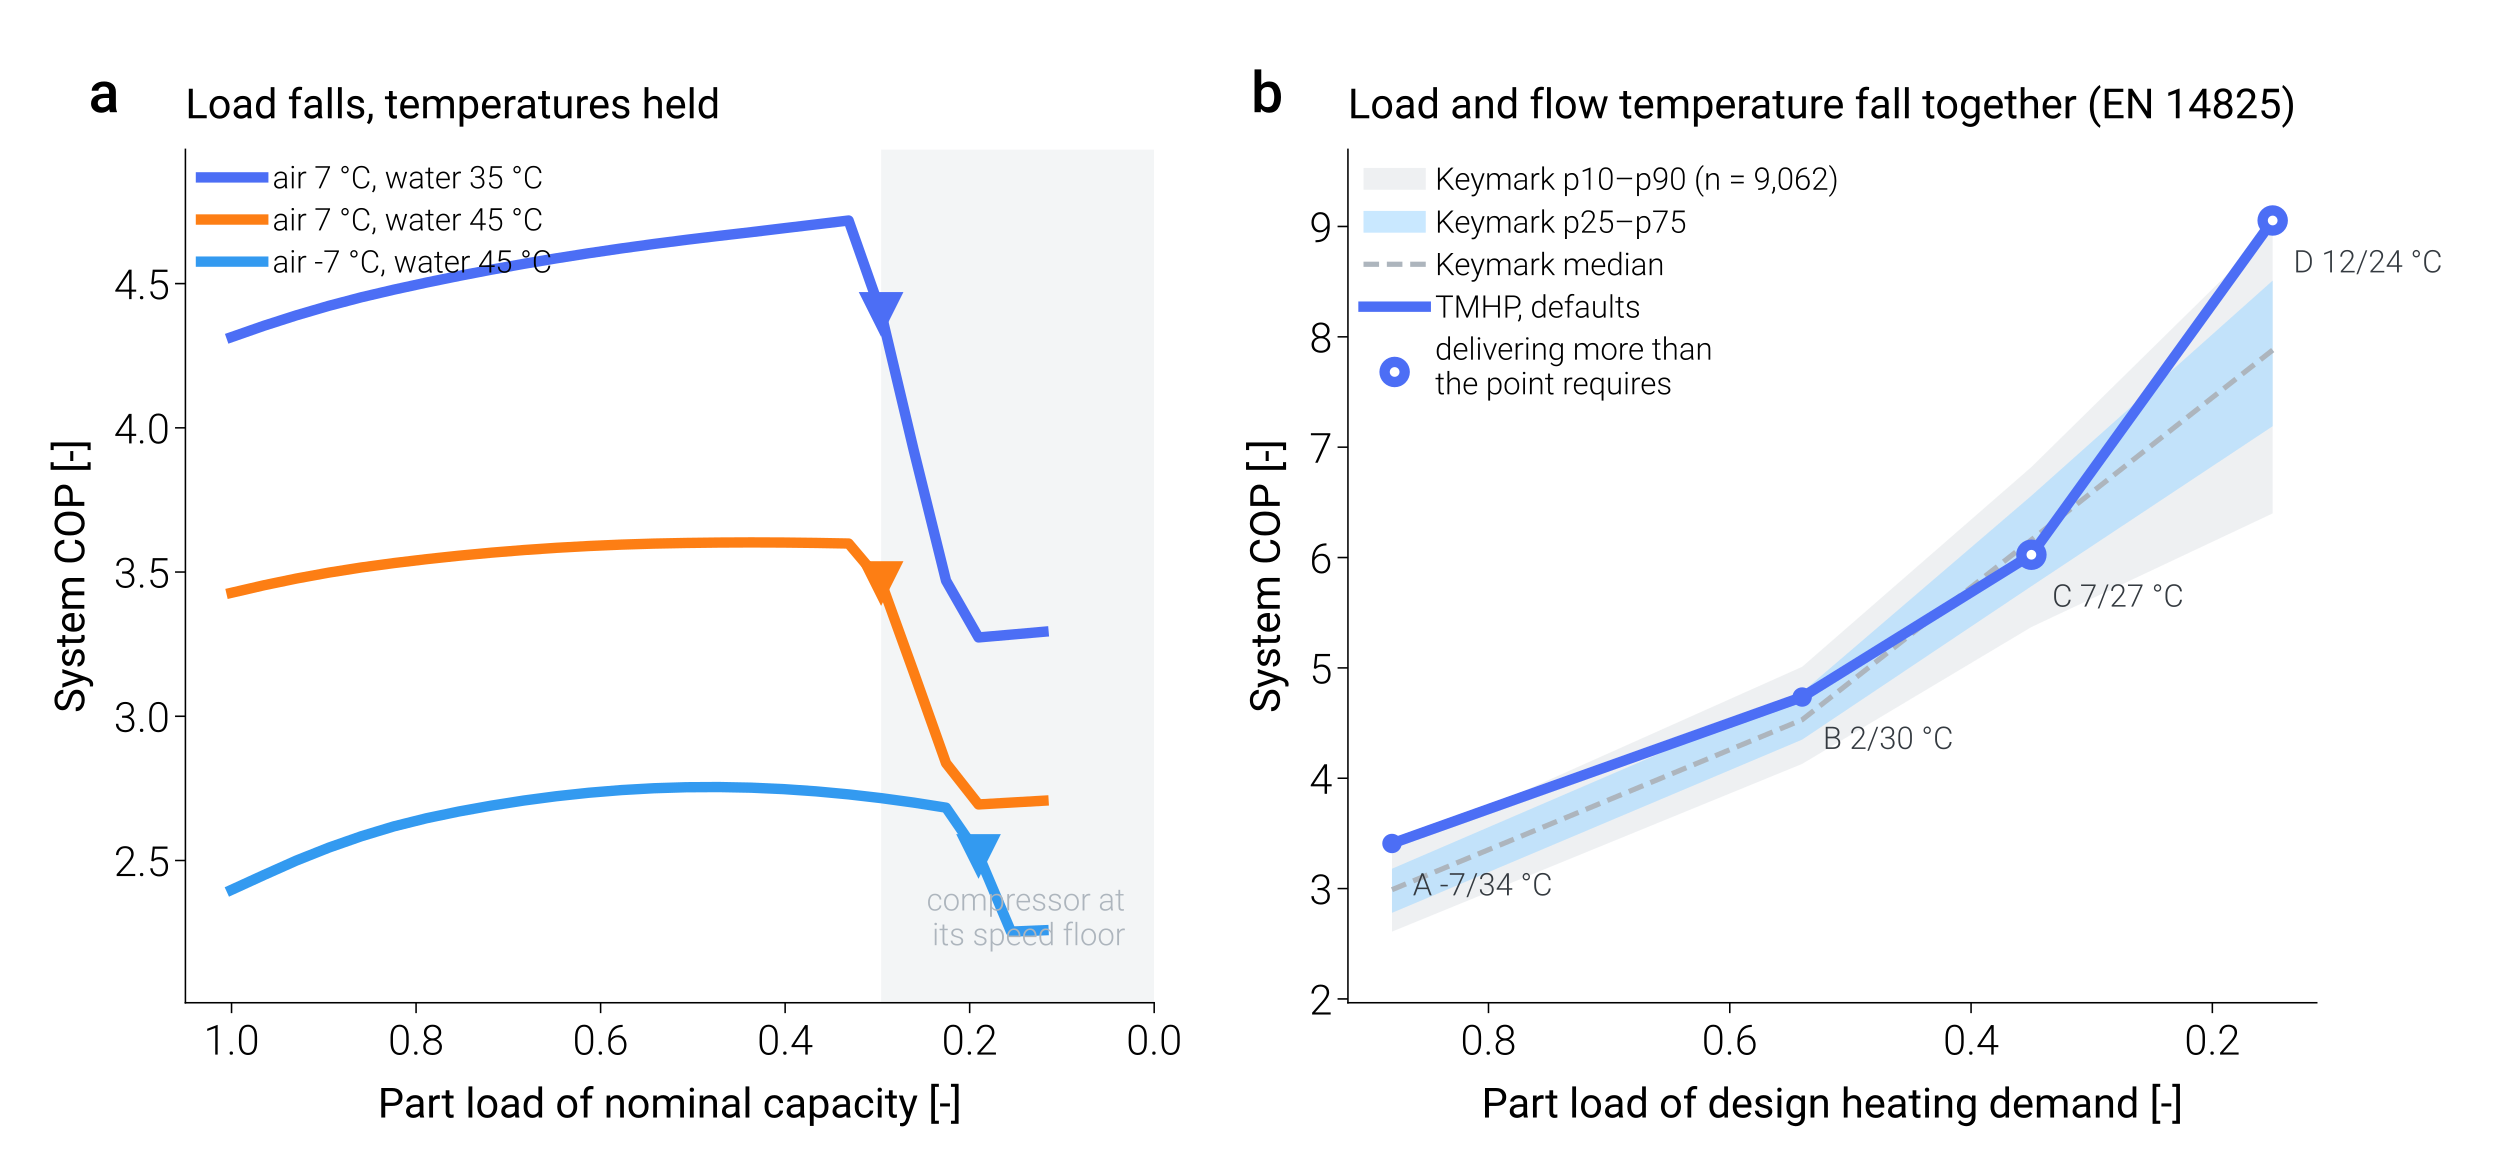
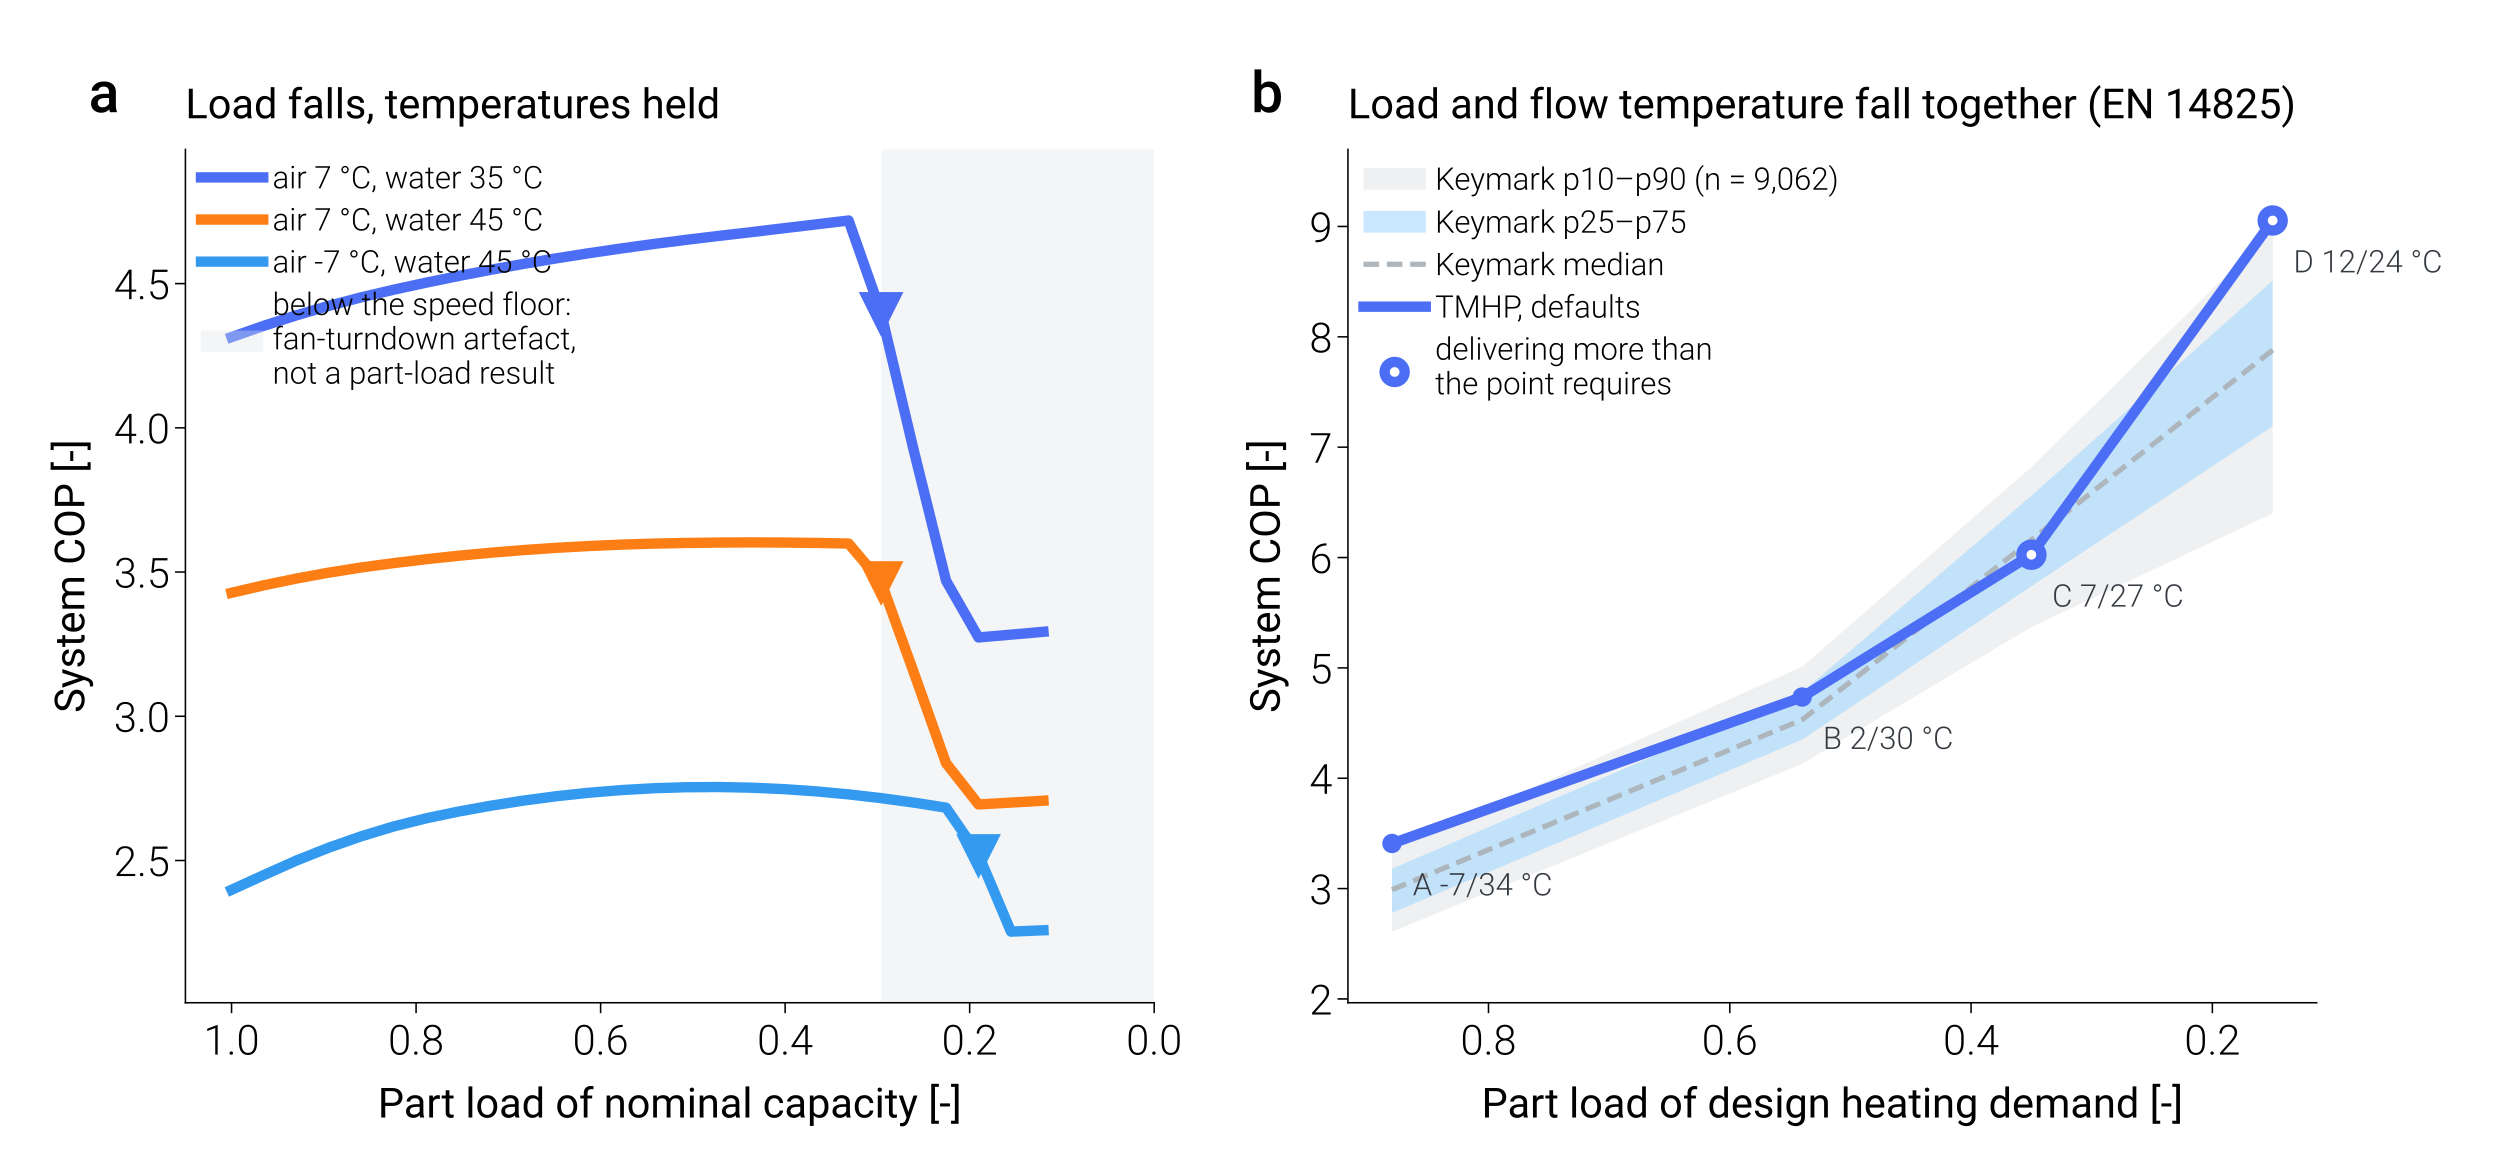
<svg xmlns="http://www.w3.org/2000/svg" xmlns:xlink="http://www.w3.org/1999/xlink" width="481.89pt" height="221.669pt" viewBox="0 0 481.89 221.669" version="1.1">
  <defs>
    <style type="text/css">*{stroke-linejoin: round; stroke-linecap: butt}</style>
  </defs>
  <g id="figure_1">
    <g id="patch_1">
      <path d="M 0 221.669  L 481.89 221.669  L 481.89 0  L 0 0  z " style="fill: #ffffff" />
    </g>
    <g id="axes_1">
      <g id="patch_2">
        <path d="M 35.74 193.283  L 222.476 193.283  L 222.476 28.795  L 35.74 28.795  z " style="fill: #ffffff" />
      </g>
      <g id="matplotlib.axis_1">
        <g id="xtick_1">
          <g id="line2d_1">
            <path d="M 222.476 193.283  L 222.476 28.795  " clip-path="url(#p43733a145d)" style="fill: none; stroke: #dee2e6; stroke-opacity: 0.25; stroke-width: -1; stroke-linecap: square" />
          </g>
          <g id="line2d_2">
            <defs>
              <path id="m4b486a58f8" d="M 0 0  L 0 2  " style="stroke: #000000; stroke-width: 0.3" />
            </defs>
            <g>
              <use xlink:href="#m4b486a58f8" x="222.476" y="193.283" style="stroke: #000000; stroke-width: 0.3" />
            </g>
          </g>
          <g id="text_1">
            <text style="font-weight: 300; font-size: 8px; font-family: 'Roboto', 'Lato', 'Inter', 'Open Sans', 'Arial', 'Helvetica', 'Paperlogy', 'Noto Sans CJK KR', 'Pretendard', 'Gothic A1', 'Freesentation', 'AppleGothic', 'Malgun Gothic', sans-serif; text-anchor: middle" x="222.476" y="203.283" transform="rotate(-0 222.4764 203.2834)">0.0</text>
          </g>
        </g>
        <g id="xtick_2">
          <g id="line2d_3">
            <path d="M 186.908 193.283  L 186.908 28.795  " clip-path="url(#p43733a145d)" style="fill: none; stroke: #dee2e6; stroke-opacity: 0.25; stroke-width: -1; stroke-linecap: square" />
          </g>
          <g id="line2d_4">
            <g>
              <use xlink:href="#m4b486a58f8" x="186.908" y="193.283" style="stroke: #000000; stroke-width: 0.3" />
            </g>
          </g>
          <g id="text_2">
            <text style="font-weight: 300; font-size: 8px; font-family: 'Roboto', 'Lato', 'Inter', 'Open Sans', 'Arial', 'Helvetica', 'Paperlogy', 'Noto Sans CJK KR', 'Pretendard', 'Gothic A1', 'Freesentation', 'AppleGothic', 'Malgun Gothic', sans-serif; text-anchor: middle" x="186.908" y="203.283" transform="rotate(-0 186.9076 203.2834)">0.2</text>
          </g>
        </g>
        <g id="xtick_3">
          <g id="line2d_5">
            <path d="M 151.339 193.283  L 151.339 28.795  " clip-path="url(#p43733a145d)" style="fill: none; stroke: #dee2e6; stroke-opacity: 0.25; stroke-width: -1; stroke-linecap: square" />
          </g>
          <g id="line2d_6">
            <g>
              <use xlink:href="#m4b486a58f8" x="151.339" y="193.283" style="stroke: #000000; stroke-width: 0.3" />
            </g>
          </g>
          <g id="text_3">
            <text style="font-weight: 300; font-size: 8px; font-family: 'Roboto', 'Lato', 'Inter', 'Open Sans', 'Arial', 'Helvetica', 'Paperlogy', 'Noto Sans CJK KR', 'Pretendard', 'Gothic A1', 'Freesentation', 'AppleGothic', 'Malgun Gothic', sans-serif; text-anchor: middle" x="151.339" y="203.283" transform="rotate(-0 151.3388 203.2834)">0.4</text>
          </g>
        </g>
        <g id="xtick_4">
          <g id="line2d_7">
            <path d="M 115.77 193.283  L 115.77 28.795  " clip-path="url(#p43733a145d)" style="fill: none; stroke: #dee2e6; stroke-opacity: 0.25; stroke-width: -1; stroke-linecap: square" />
          </g>
          <g id="line2d_8">
            <g>
              <use xlink:href="#m4b486a58f8" x="115.77" y="193.283" style="stroke: #000000; stroke-width: 0.3" />
            </g>
          </g>
          <g id="text_4">
            <text style="font-weight: 300; font-size: 8px; font-family: 'Roboto', 'Lato', 'Inter', 'Open Sans', 'Arial', 'Helvetica', 'Paperlogy', 'Noto Sans CJK KR', 'Pretendard', 'Gothic A1', 'Freesentation', 'AppleGothic', 'Malgun Gothic', sans-serif; text-anchor: middle" x="115.77" y="203.283" transform="rotate(-0 115.77 203.2834)">0.6</text>
          </g>
        </g>
        <g id="xtick_5">
          <g id="line2d_9">
            <path d="M 80.201 193.283  L 80.201 28.795  " clip-path="url(#p43733a145d)" style="fill: none; stroke: #dee2e6; stroke-opacity: 0.25; stroke-width: -1; stroke-linecap: square" />
          </g>
          <g id="line2d_10">
            <g>
              <use xlink:href="#m4b486a58f8" x="80.201" y="193.283" style="stroke: #000000; stroke-width: 0.3" />
            </g>
          </g>
          <g id="text_5">
            <text style="font-weight: 300; font-size: 8px; font-family: 'Roboto', 'Lato', 'Inter', 'Open Sans', 'Arial', 'Helvetica', 'Paperlogy', 'Noto Sans CJK KR', 'Pretendard', 'Gothic A1', 'Freesentation', 'AppleGothic', 'Malgun Gothic', sans-serif; text-anchor: middle" x="80.201" y="203.283" transform="rotate(-0 80.20126 203.2834)">0.8</text>
          </g>
        </g>
        <g id="xtick_6">
          <g id="line2d_11">
            <path d="M 44.632 193.283  L 44.632 28.795  " clip-path="url(#p43733a145d)" style="fill: none; stroke: #dee2e6; stroke-opacity: 0.25; stroke-width: -1; stroke-linecap: square" />
          </g>
          <g id="line2d_12">
            <g>
              <use xlink:href="#m4b486a58f8" x="44.632" y="193.283" style="stroke: #000000; stroke-width: 0.3" />
            </g>
          </g>
          <g id="text_6">
            <text style="font-weight: 300; font-size: 8px; font-family: 'Roboto', 'Lato', 'Inter', 'Open Sans', 'Arial', 'Helvetica', 'Paperlogy', 'Noto Sans CJK KR', 'Pretendard', 'Gothic A1', 'Freesentation', 'AppleGothic', 'Malgun Gothic', sans-serif; text-anchor: middle" x="44.632" y="203.283" transform="rotate(-0 44.63249 203.2834)">1.0</text>
          </g>
        </g>
        <g id="text_7">
          <text style="font-size: 8px; font-family: 'Roboto', 'Lato', 'Inter', 'Open Sans', 'Arial', 'Helvetica', 'Paperlogy', 'Noto Sans CJK KR', 'Pretendard', 'Gothic A1', 'Freesentation', 'AppleGothic', 'Malgun Gothic', sans-serif; text-anchor: middle" x="129.108" y="215.408" transform="rotate(-0 129.1083 215.4084)">Part load of nominal capacity [-]</text>
        </g>
      </g>
      <g id="matplotlib.axis_2">
        <g id="ytick_1">
          <g id="line2d_13">
            <path d="M 35.74 165.863  L 222.476 165.863  " clip-path="url(#p43733a145d)" style="fill: none; stroke: #dee2e6; stroke-opacity: 0.25; stroke-width: -1; stroke-linecap: square" />
          </g>
          <g id="line2d_14">
            <defs>
              <path id="m2fd442cf18" d="M 0 0  L -2 0  " style="stroke: #000000; stroke-width: 0.3" />
            </defs>
            <g>
              <use xlink:href="#m2fd442cf18" x="35.74" y="165.863" style="stroke: #000000; stroke-width: 0.3" />
            </g>
          </g>
          <g id="text_8">
            <text style="font-weight: 300; font-size: 8px; font-family: 'Roboto', 'Lato', 'Inter', 'Open Sans', 'Arial', 'Helvetica', 'Paperlogy', 'Noto Sans CJK KR', 'Pretendard', 'Gothic A1', 'Freesentation', 'AppleGothic', 'Malgun Gothic', sans-serif; text-anchor: end" x="32.74" y="168.863" transform="rotate(-0 32.7403 168.8633)">2.5</text>
          </g>
        </g>
        <g id="ytick_2">
          <g id="line2d_15">
            <path d="M 35.74 138.064  L 222.476 138.064  " clip-path="url(#p43733a145d)" style="fill: none; stroke: #dee2e6; stroke-opacity: 0.25; stroke-width: -1; stroke-linecap: square" />
          </g>
          <g id="line2d_16">
            <g>
              <use xlink:href="#m2fd442cf18" x="35.74" y="138.064" style="stroke: #000000; stroke-width: 0.3" />
            </g>
          </g>
          <g id="text_9">
            <text style="font-weight: 300; font-size: 8px; font-family: 'Roboto', 'Lato', 'Inter', 'Open Sans', 'Arial', 'Helvetica', 'Paperlogy', 'Noto Sans CJK KR', 'Pretendard', 'Gothic A1', 'Freesentation', 'AppleGothic', 'Malgun Gothic', sans-serif; text-anchor: end" x="32.74" y="141.064" transform="rotate(-0 32.7403 141.0639)">3.0</text>
          </g>
        </g>
        <g id="ytick_3">
          <g id="line2d_17">
            <path d="M 35.74 110.264  L 222.476 110.264  " clip-path="url(#p43733a145d)" style="fill: none; stroke: #dee2e6; stroke-opacity: 0.25; stroke-width: -1; stroke-linecap: square" />
          </g>
          <g id="line2d_18">
            <g>
              <use xlink:href="#m2fd442cf18" x="35.74" y="110.264" style="stroke: #000000; stroke-width: 0.3" />
            </g>
          </g>
          <g id="text_10">
            <text style="font-weight: 300; font-size: 8px; font-family: 'Roboto', 'Lato', 'Inter', 'Open Sans', 'Arial', 'Helvetica', 'Paperlogy', 'Noto Sans CJK KR', 'Pretendard', 'Gothic A1', 'Freesentation', 'AppleGothic', 'Malgun Gothic', sans-serif; text-anchor: end" x="32.74" y="113.264" transform="rotate(-0 32.7403 113.2644)">3.5</text>
          </g>
        </g>
        <g id="ytick_4">
          <g id="line2d_19">
            <path d="M 35.74 82.465  L 222.476 82.465  " clip-path="url(#p43733a145d)" style="fill: none; stroke: #dee2e6; stroke-opacity: 0.25; stroke-width: -1; stroke-linecap: square" />
          </g>
          <g id="line2d_20">
            <g>
              <use xlink:href="#m2fd442cf18" x="35.74" y="82.465" style="stroke: #000000; stroke-width: 0.3" />
            </g>
          </g>
          <g id="text_11">
            <text style="font-weight: 300; font-size: 8px; font-family: 'Roboto', 'Lato', 'Inter', 'Open Sans', 'Arial', 'Helvetica', 'Paperlogy', 'Noto Sans CJK KR', 'Pretendard', 'Gothic A1', 'Freesentation', 'AppleGothic', 'Malgun Gothic', sans-serif; text-anchor: end" x="32.74" y="85.465" transform="rotate(-0 32.7403 85.46496)">4.0</text>
          </g>
        </g>
        <g id="ytick_5">
          <g id="line2d_21">
            <path d="M 35.74 54.666  L 222.476 54.666  " clip-path="url(#p43733a145d)" style="fill: none; stroke: #dee2e6; stroke-opacity: 0.25; stroke-width: -1; stroke-linecap: square" />
          </g>
          <g id="line2d_22">
            <g>
              <use xlink:href="#m2fd442cf18" x="35.74" y="54.666" style="stroke: #000000; stroke-width: 0.3" />
            </g>
          </g>
          <g id="text_12">
            <text style="font-weight: 300; font-size: 8px; font-family: 'Roboto', 'Lato', 'Inter', 'Open Sans', 'Arial', 'Helvetica', 'Paperlogy', 'Noto Sans CJK KR', 'Pretendard', 'Gothic A1', 'Freesentation', 'AppleGothic', 'Malgun Gothic', sans-serif; text-anchor: end" x="32.74" y="57.666" transform="rotate(-0 32.7403 57.66551)">4.5</text>
          </g>
        </g>
        <g id="text_13">
          <text style="font-size: 8px; font-family: 'Roboto', 'Lato', 'Inter', 'Open Sans', 'Arial', 'Helvetica', 'Paperlogy', 'Noto Sans CJK KR', 'Pretendard', 'Gothic A1', 'Freesentation', 'AppleGothic', 'Malgun Gothic', sans-serif; text-anchor: middle" x="16.255" y="111.039" transform="rotate(-90 16.2553 111.0392)">System COP [-]</text>
        </g>
      </g>
      <g id="patch_3">
        <path d="M 222.476 193.283  L 169.835 193.283  L 169.835 28.795  L 222.476 28.795  z " clip-path="url(#p43733a145d)" style="fill: #dee2e6; opacity: 0.35" />
      </g>
      <g id="line2d_23">
        <path d="M 201.135 121.778  L 194.875 122.327  L 188.615 122.872  L 182.355 111.93  L 176.095 86.661  L 169.835 60.295  L 163.574 42.502  L 157.314 43.252  L 151.054 43.995  L 144.794 44.75  L 138.534 45.471  L 132.274 46.225  L 126.014 47.028  L 119.754 47.888  L 113.494 48.809  L 107.234 49.796  L 100.973 50.852  L 94.713 51.982  L 88.453 53.187  L 82.193 54.469  L 75.933 55.829  L 69.673 57.295  L 63.413 58.942  L 57.153 60.773  L 50.893 62.785  L 44.632 64.975  " clip-path="url(#p43733a145d)" style="fill: none; stroke: #4c6ef5; stroke-width: 2; stroke-linecap: square" />
      </g>
      <g id="line2d_24">
        <path d="M 201.135 154.339  L 194.875 154.701  L 188.615 155.061  L 182.355 147.107  L 176.095 129.499  L 169.835 112.174  L 163.574 104.769  L 157.314 104.654  L 151.054 104.579  L 144.794 104.552  L 138.534 104.582  L 132.274 104.659  L 126.014 104.783  L 119.754 104.978  L 113.494 105.249  L 107.234 105.596  L 100.973 106.023  L 94.713 106.529  L 88.453 107.116  L 82.193 107.785  L 75.933 108.535  L 69.673 109.379  L 63.413 110.369  L 57.153 111.514  L 50.893 112.81  L 44.632 114.259  " clip-path="url(#p43733a145d)" style="fill: none; stroke: #fd7e14; stroke-width: 2; stroke-linecap: square" />
      </g>
      <g id="line2d_25">
        <path d="M 201.135 179.315  L 194.875 179.576  L 188.615 164.778  L 182.355 155.682  L 176.095 154.7  L 169.835 153.842  L 163.574 153.12  L 157.314 152.539  L 151.054 152.108  L 144.794 151.83  L 138.534 151.708  L 132.274 151.744  L 126.014 151.939  L 119.754 152.294  L 113.494 152.807  L 107.234 153.478  L 100.973 154.306  L 94.713 155.288  L 88.453 156.417  L 82.193 157.724  L 75.933 159.284  L 69.673 161.183  L 63.413 163.375  L 57.153 165.864  L 50.893 168.655  L 44.632 171.52  " clip-path="url(#p43733a145d)" style="fill: none; stroke: #339af0; stroke-width: 2; stroke-linecap: square" />
      </g>
      <g id="patch_4">
        <path d="M 35.74 193.283  L 35.74 28.795  " style="fill: none; stroke: #000000; stroke-width: 0.3; stroke-linejoin: miter; stroke-linecap: square" />
      </g>
      <g id="patch_5">
        <path d="M 35.74 193.283  L 222.476 193.283  " style="fill: none; stroke: #000000; stroke-width: 0.3; stroke-linejoin: miter; stroke-linecap: square" />
      </g>
      <g id="text_14">
-         <text style="font-weight: 300; font-size: 6px; font-family: 'Roboto', 'Lato', 'Inter', 'Open Sans', 'Arial', 'Helvetica', 'Paperlogy', 'Noto Sans CJK KR', 'Pretendard', 'Gothic A1', 'Freesentation', 'AppleGothic', 'Malgun Gothic', sans-serif; fill: #adb5bd" transform="translate(178.6074 175.5024)">compressor at</text>
-         <text style="font-weight: 300; font-size: 6px; font-family: 'Roboto', 'Lato', 'Inter', 'Open Sans', 'Arial', 'Helvetica', 'Paperlogy', 'Noto Sans CJK KR', 'Pretendard', 'Gothic A1', 'Freesentation', 'AppleGothic', 'Malgun Gothic', sans-serif; fill: #adb5bd" transform="translate(179.6808 182.1953)">its speed floor</text>
+         <text style="font-weight: 500; font-size: 11px; font-family: 'Roboto', 'Lato', 'Inter', 'Open Sans', 'Arial', 'Helvetica', 'Paperlogy', 'Noto Sans CJK KR', 'Pretendard', 'Gothic A1', 'Freesentation', 'AppleGothic', 'Malgun Gothic', sans-serif; text-anchor: start" x="17.067" y="21.626" transform="rotate(-0 17.06669 21.62596)">a</text>
      </g>
      <g id="text_15">
-         <text style="font-weight: 500; font-size: 11px; font-family: 'Roboto', 'Lato', 'Inter', 'Open Sans', 'Arial', 'Helvetica', 'Paperlogy', 'Noto Sans CJK KR', 'Pretendard', 'Gothic A1', 'Freesentation', 'AppleGothic', 'Malgun Gothic', sans-serif; text-anchor: start" x="17.067" y="21.626" transform="rotate(-0 17.06669 21.62596)">a</text>
-       </g>
-       <g id="text_16">
        <text style="font-size: 8px; font-family: 'Roboto', 'Lato', 'Inter', 'Open Sans', 'Arial', 'Helvetica', 'Paperlogy', 'Noto Sans CJK KR', 'Pretendard', 'Gothic A1', 'Freesentation', 'AppleGothic', 'Malgun Gothic', sans-serif; text-anchor: start" x="35.74" y="22.795" transform="rotate(-0 35.7403 22.79498)">Load falls, temperatures held</text>
      </g>
      <g id="line2d_26">
        <path d="M 169.835 60.295  " clip-path="url(#p43733a145d)" style="fill: none; stroke: #4c6ef5; stroke-linecap: square" />
        <defs>
          <path id="m7ff3d1d717" d="M -0 3.5  L 3.5 -3.5  L -3.5 -3.5  z " style="stroke: #4c6ef5; stroke-linejoin: miter" />
        </defs>
        <g clip-path="url(#p43733a145d)">
          <use xlink:href="#m7ff3d1d717" x="169.835" y="60.295" style="fill: #4c6ef5; stroke: #4c6ef5; stroke-linejoin: miter" />
        </g>
      </g>
      <g id="line2d_27">
        <path d="M 169.835 112.174  " clip-path="url(#p43733a145d)" style="fill: none; stroke: #fd7e14; stroke-linecap: square" />
        <defs>
          <path id="m2814a936b6" d="M -0 3.5  L 3.5 -3.5  L -3.5 -3.5  z " style="stroke: #fd7e14; stroke-linejoin: miter" />
        </defs>
        <g clip-path="url(#p43733a145d)">
          <use xlink:href="#m2814a936b6" x="169.835" y="112.174" style="fill: #fd7e14; stroke: #fd7e14; stroke-linejoin: miter" />
        </g>
      </g>
      <g id="line2d_28">
        <path d="M 188.615 164.778  " clip-path="url(#p43733a145d)" style="fill: none; stroke: #339af0; stroke-linecap: square" />
        <defs>
          <path id="m26b2a8db7c" d="M -0 3.5  L 3.5 -3.5  L -3.5 -3.5  z " style="stroke: #339af0; stroke-linejoin: miter" />
        </defs>
        <g clip-path="url(#p43733a145d)">
          <use xlink:href="#m26b2a8db7c" x="188.615" y="164.778" style="fill: #339af0; stroke: #339af0; stroke-linejoin: miter" />
        </g>
      </g>
      <g id="legend_1">
        <g id="line2d_29">
          <path d="M 38.74 34.195  L 44.74 34.195  L 50.74 34.195  " style="fill: none; stroke: #4c6ef5; stroke-width: 2; stroke-linecap: square" />
        </g>
-         <g id="text_17">
+         <g id="text_16">
          <text style="font-weight: 300; font-size: 6px; font-family: 'Roboto', 'Lato', 'Inter', 'Open Sans', 'Arial', 'Helvetica', 'Paperlogy', 'Noto Sans CJK KR', 'Pretendard', 'Gothic A1', 'Freesentation', 'AppleGothic', 'Malgun Gothic', sans-serif; text-anchor: start" x="52.54" y="36.295" transform="rotate(-0 52.5403 36.29498)">air 7 °C, water 35 °C</text>
        </g>
        <g id="line2d_30">
          <path d="M 38.74 42.314  L 44.74 42.314  L 50.74 42.314  " style="fill: none; stroke: #fd7e14; stroke-width: 2; stroke-linecap: square" />
        </g>
-         <g id="text_18">
+         <g id="text_17">
          <text style="font-weight: 300; font-size: 6px; font-family: 'Roboto', 'Lato', 'Inter', 'Open Sans', 'Arial', 'Helvetica', 'Paperlogy', 'Noto Sans CJK KR', 'Pretendard', 'Gothic A1', 'Freesentation', 'AppleGothic', 'Malgun Gothic', sans-serif; text-anchor: start" x="52.54" y="44.414" transform="rotate(-0 52.5403 44.41373)">air 7 °C, water 45 °C</text>
        </g>
        <g id="line2d_31">
          <path d="M 38.74 50.432  L 44.74 50.432  L 50.74 50.432  " style="fill: none; stroke: #339af0; stroke-width: 2; stroke-linecap: square" />
        </g>
+         <g id="text_18">
+           <text style="font-weight: 300; font-size: 6px; font-family: 'Roboto', 'Lato', 'Inter', 'Open Sans', 'Arial', 'Helvetica', 'Paperlogy', 'Noto Sans CJK KR', 'Pretendard', 'Gothic A1', 'Freesentation', 'AppleGothic', 'Malgun Gothic', sans-serif; text-anchor: start" x="52.54" y="52.532" transform="rotate(-0 52.5403 52.53248)">air -7 °C, water 45 °C</text>
+         </g>
+         <g id="patch_6">
+           <path d="M 38.74 67.91  L 50.74 67.91  L 50.74 63.71  L 38.74 63.71  z " style="fill: #dee2e6; opacity: 0.35" />
+         </g>
        <g id="text_19">
-           <text style="font-weight: 300; font-size: 6px; font-family: 'Roboto', 'Lato', 'Inter', 'Open Sans', 'Arial', 'Helvetica', 'Paperlogy', 'Noto Sans CJK KR', 'Pretendard', 'Gothic A1', 'Freesentation', 'AppleGothic', 'Malgun Gothic', sans-serif; text-anchor: start" x="52.54" y="52.532" transform="rotate(-0 52.5403 52.53248)">air -7 °C, water 45 °C</text>
+           <text style="font-weight: 300; font-size: 6px; font-family: 'Roboto', 'Lato', 'Inter', 'Open Sans', 'Arial', 'Helvetica', 'Paperlogy', 'Noto Sans CJK KR', 'Pretendard', 'Gothic A1', 'Freesentation', 'AppleGothic', 'Malgun Gothic', sans-serif" transform="translate(52.5403 60.71311)">below the speed floor:</text>
+           <text style="font-weight: 300; font-size: 6px; font-family: 'Roboto', 'Lato', 'Inter', 'Open Sans', 'Arial', 'Helvetica', 'Paperlogy', 'Noto Sans CJK KR', 'Pretendard', 'Gothic A1', 'Freesentation', 'AppleGothic', 'Malgun Gothic', sans-serif" transform="translate(52.5403 67.33186)">fan-turndown artefact,</text>
+           <text style="font-weight: 300; font-size: 6px; font-family: 'Roboto', 'Lato', 'Inter', 'Open Sans', 'Arial', 'Helvetica', 'Paperlogy', 'Noto Sans CJK KR', 'Pretendard', 'Gothic A1', 'Freesentation', 'AppleGothic', 'Malgun Gothic', sans-serif" transform="translate(52.5403 73.95061)">not a part-load result</text>
        </g>
      </g>
    </g>
    <g id="axes_2">
-       <g id="patch_6">
+       <g id="patch_7">
        <path d="M 259.824 193.283  L 446.56 193.283  L 446.56 28.795  L 259.824 28.795  z " style="fill: #ffffff" />
      </g>
      <g id="matplotlib.axis_3">
        <g id="xtick_7">
          <g id="line2d_32">
            <path d="M 426.444 193.283  L 426.444 28.795  " clip-path="url(#pf6e750ed43)" style="fill: none; stroke: #dee2e6; stroke-opacity: 0.25; stroke-width: -1; stroke-linecap: square" />
          </g>
          <g id="line2d_33">
            <g>
              <use xlink:href="#m4b486a58f8" x="426.444" y="193.283" style="stroke: #000000; stroke-width: 0.3" />
            </g>
          </g>
          <g id="text_20">
            <text style="font-weight: 300; font-size: 8px; font-family: 'Roboto', 'Lato', 'Inter', 'Open Sans', 'Arial', 'Helvetica', 'Paperlogy', 'Noto Sans CJK KR', 'Pretendard', 'Gothic A1', 'Freesentation', 'AppleGothic', 'Malgun Gothic', sans-serif; text-anchor: middle" x="426.444" y="203.283" transform="rotate(-0 426.4442 203.2834)">0.2</text>
          </g>
        </g>
        <g id="xtick_8">
          <g id="line2d_34">
            <path d="M 379.935 193.283  L 379.935 28.795  " clip-path="url(#pf6e750ed43)" style="fill: none; stroke: #dee2e6; stroke-opacity: 0.25; stroke-width: -1; stroke-linecap: square" />
          </g>
          <g id="line2d_35">
            <g>
              <use xlink:href="#m4b486a58f8" x="379.935" y="193.283" style="stroke: #000000; stroke-width: 0.3" />
            </g>
          </g>
          <g id="text_21">
            <text style="font-weight: 300; font-size: 8px; font-family: 'Roboto', 'Lato', 'Inter', 'Open Sans', 'Arial', 'Helvetica', 'Paperlogy', 'Noto Sans CJK KR', 'Pretendard', 'Gothic A1', 'Freesentation', 'AppleGothic', 'Malgun Gothic', sans-serif; text-anchor: middle" x="379.935" y="203.283" transform="rotate(-0 379.9346 203.2834)">0.4</text>
          </g>
        </g>
        <g id="xtick_9">
          <g id="line2d_36">
            <path d="M 333.425 193.283  L 333.425 28.795  " clip-path="url(#pf6e750ed43)" style="fill: none; stroke: #dee2e6; stroke-opacity: 0.25; stroke-width: -1; stroke-linecap: square" />
          </g>
          <g id="line2d_37">
            <g>
              <use xlink:href="#m4b486a58f8" x="333.425" y="193.283" style="stroke: #000000; stroke-width: 0.3" />
            </g>
          </g>
          <g id="text_22">
            <text style="font-weight: 300; font-size: 8px; font-family: 'Roboto', 'Lato', 'Inter', 'Open Sans', 'Arial', 'Helvetica', 'Paperlogy', 'Noto Sans CJK KR', 'Pretendard', 'Gothic A1', 'Freesentation', 'AppleGothic', 'Malgun Gothic', sans-serif; text-anchor: middle" x="333.425" y="203.283" transform="rotate(-0 333.425 203.2834)">0.6</text>
          </g>
        </g>
        <g id="xtick_10">
          <g id="line2d_38">
            <path d="M 286.915 193.283  L 286.915 28.795  " clip-path="url(#pf6e750ed43)" style="fill: none; stroke: #dee2e6; stroke-opacity: 0.25; stroke-width: -1; stroke-linecap: square" />
          </g>
          <g id="line2d_39">
            <g>
              <use xlink:href="#m4b486a58f8" x="286.915" y="193.283" style="stroke: #000000; stroke-width: 0.3" />
            </g>
          </g>
          <g id="text_23">
            <text style="font-weight: 300; font-size: 8px; font-family: 'Roboto', 'Lato', 'Inter', 'Open Sans', 'Arial', 'Helvetica', 'Paperlogy', 'Noto Sans CJK KR', 'Pretendard', 'Gothic A1', 'Freesentation', 'AppleGothic', 'Malgun Gothic', sans-serif; text-anchor: middle" x="286.915" y="203.283" transform="rotate(-0 286.9154 203.2834)">0.8</text>
          </g>
        </g>
        <g id="text_24">
          <text style="font-size: 8px; font-family: 'Roboto', 'Lato', 'Inter', 'Open Sans', 'Arial', 'Helvetica', 'Paperlogy', 'Noto Sans CJK KR', 'Pretendard', 'Gothic A1', 'Freesentation', 'AppleGothic', 'Malgun Gothic', sans-serif; text-anchor: middle" x="353.192" y="215.408" transform="rotate(-0 353.1916 215.4084)">Part load of design heating demand [-]</text>
        </g>
      </g>
      <g id="matplotlib.axis_4">
        <g id="ytick_6">
          <g id="line2d_40">
            <path d="M 259.824 192.551  L 446.56 192.551  " clip-path="url(#pf6e750ed43)" style="fill: none; stroke: #dee2e6; stroke-opacity: 0.25; stroke-width: -1; stroke-linecap: square" />
          </g>
          <g id="line2d_41">
            <g>
              <use xlink:href="#m2fd442cf18" x="259.824" y="192.551" style="stroke: #000000; stroke-width: 0.3" />
            </g>
          </g>
          <g id="text_25">
            <text style="font-weight: 300; font-size: 8px; font-family: 'Roboto', 'Lato', 'Inter', 'Open Sans', 'Arial', 'Helvetica', 'Paperlogy', 'Noto Sans CJK KR', 'Pretendard', 'Gothic A1', 'Freesentation', 'AppleGothic', 'Malgun Gothic', sans-serif; text-anchor: end" x="256.824" y="195.551" transform="rotate(-0 256.8236 195.5515)">2</text>
          </g>
        </g>
        <g id="ytick_7">
          <g id="line2d_42">
            <path d="M 259.824 171.28  L 446.56 171.28  " clip-path="url(#pf6e750ed43)" style="fill: none; stroke: #dee2e6; stroke-opacity: 0.25; stroke-width: -1; stroke-linecap: square" />
          </g>
          <g id="line2d_43">
            <g>
              <use xlink:href="#m2fd442cf18" x="259.824" y="171.28" style="stroke: #000000; stroke-width: 0.3" />
            </g>
          </g>
          <g id="text_26">
            <text style="font-weight: 300; font-size: 8px; font-family: 'Roboto', 'Lato', 'Inter', 'Open Sans', 'Arial', 'Helvetica', 'Paperlogy', 'Noto Sans CJK KR', 'Pretendard', 'Gothic A1', 'Freesentation', 'AppleGothic', 'Malgun Gothic', sans-serif; text-anchor: end" x="256.824" y="174.28" transform="rotate(-0 256.8236 174.2803)">3</text>
          </g>
        </g>
        <g id="ytick_8">
          <g id="line2d_44">
            <path d="M 259.824 150.009  L 446.56 150.009  " clip-path="url(#pf6e750ed43)" style="fill: none; stroke: #dee2e6; stroke-opacity: 0.25; stroke-width: -1; stroke-linecap: square" />
          </g>
          <g id="line2d_45">
            <g>
              <use xlink:href="#m2fd442cf18" x="259.824" y="150.009" style="stroke: #000000; stroke-width: 0.3" />
            </g>
          </g>
          <g id="text_27">
            <text style="font-weight: 300; font-size: 8px; font-family: 'Roboto', 'Lato', 'Inter', 'Open Sans', 'Arial', 'Helvetica', 'Paperlogy', 'Noto Sans CJK KR', 'Pretendard', 'Gothic A1', 'Freesentation', 'AppleGothic', 'Malgun Gothic', sans-serif; text-anchor: end" x="256.824" y="153.009" transform="rotate(-0 256.8236 153.009)">4</text>
          </g>
        </g>
        <g id="ytick_9">
          <g id="line2d_46">
            <path d="M 259.824 128.738  L 446.56 128.738  " clip-path="url(#pf6e750ed43)" style="fill: none; stroke: #dee2e6; stroke-opacity: 0.25; stroke-width: -1; stroke-linecap: square" />
          </g>
          <g id="line2d_47">
            <g>
              <use xlink:href="#m2fd442cf18" x="259.824" y="128.738" style="stroke: #000000; stroke-width: 0.3" />
            </g>
          </g>
          <g id="text_28">
            <text style="font-weight: 300; font-size: 8px; font-family: 'Roboto', 'Lato', 'Inter', 'Open Sans', 'Arial', 'Helvetica', 'Paperlogy', 'Noto Sans CJK KR', 'Pretendard', 'Gothic A1', 'Freesentation', 'AppleGothic', 'Malgun Gothic', sans-serif; text-anchor: end" x="256.824" y="131.738" transform="rotate(-0 256.8236 131.7378)">5</text>
          </g>
        </g>
        <g id="ytick_10">
          <g id="line2d_48">
            <path d="M 259.824 107.467  L 446.56 107.467  " clip-path="url(#pf6e750ed43)" style="fill: none; stroke: #dee2e6; stroke-opacity: 0.25; stroke-width: -1; stroke-linecap: square" />
          </g>
          <g id="line2d_49">
            <g>
              <use xlink:href="#m2fd442cf18" x="259.824" y="107.467" style="stroke: #000000; stroke-width: 0.3" />
            </g>
          </g>
          <g id="text_29">
            <text style="font-weight: 300; font-size: 8px; font-family: 'Roboto', 'Lato', 'Inter', 'Open Sans', 'Arial', 'Helvetica', 'Paperlogy', 'Noto Sans CJK KR', 'Pretendard', 'Gothic A1', 'Freesentation', 'AppleGothic', 'Malgun Gothic', sans-serif; text-anchor: end" x="256.824" y="110.467" transform="rotate(-0 256.8236 110.4666)">6</text>
          </g>
        </g>
        <g id="ytick_11">
          <g id="line2d_50">
            <path d="M 259.824 86.195  L 446.56 86.195  " clip-path="url(#pf6e750ed43)" style="fill: none; stroke: #dee2e6; stroke-opacity: 0.25; stroke-width: -1; stroke-linecap: square" />
          </g>
          <g id="line2d_51">
            <g>
              <use xlink:href="#m2fd442cf18" x="259.824" y="86.195" style="stroke: #000000; stroke-width: 0.3" />
            </g>
          </g>
          <g id="text_30">
            <text style="font-weight: 300; font-size: 8px; font-family: 'Roboto', 'Lato', 'Inter', 'Open Sans', 'Arial', 'Helvetica', 'Paperlogy', 'Noto Sans CJK KR', 'Pretendard', 'Gothic A1', 'Freesentation', 'AppleGothic', 'Malgun Gothic', sans-serif; text-anchor: end" x="256.824" y="89.195" transform="rotate(-0 256.8236 89.1954)">7</text>
          </g>
        </g>
        <g id="ytick_12">
          <g id="line2d_52">
            <path d="M 259.824 64.924  L 446.56 64.924  " clip-path="url(#pf6e750ed43)" style="fill: none; stroke: #dee2e6; stroke-opacity: 0.25; stroke-width: -1; stroke-linecap: square" />
          </g>
          <g id="line2d_53">
            <g>
              <use xlink:href="#m2fd442cf18" x="259.824" y="64.924" style="stroke: #000000; stroke-width: 0.3" />
            </g>
          </g>
          <g id="text_31">
            <text style="font-weight: 300; font-size: 8px; font-family: 'Roboto', 'Lato', 'Inter', 'Open Sans', 'Arial', 'Helvetica', 'Paperlogy', 'Noto Sans CJK KR', 'Pretendard', 'Gothic A1', 'Freesentation', 'AppleGothic', 'Malgun Gothic', sans-serif; text-anchor: end" x="256.824" y="67.924" transform="rotate(-0 256.8236 67.92419)">8</text>
          </g>
        </g>
        <g id="ytick_13">
          <g id="line2d_54">
            <path d="M 259.824 43.653  L 446.56 43.653  " clip-path="url(#pf6e750ed43)" style="fill: none; stroke: #dee2e6; stroke-opacity: 0.25; stroke-width: -1; stroke-linecap: square" />
          </g>
          <g id="line2d_55">
            <g>
              <use xlink:href="#m2fd442cf18" x="259.824" y="43.653" style="stroke: #000000; stroke-width: 0.3" />
            </g>
          </g>
          <g id="text_32">
            <text style="font-weight: 300; font-size: 8px; font-family: 'Roboto', 'Lato', 'Inter', 'Open Sans', 'Arial', 'Helvetica', 'Paperlogy', 'Noto Sans CJK KR', 'Pretendard', 'Gothic A1', 'Freesentation', 'AppleGothic', 'Malgun Gothic', sans-serif; text-anchor: end" x="256.824" y="46.653" transform="rotate(-0 256.8236 46.65297)">9</text>
          </g>
        </g>
        <g id="text_33">
          <text style="font-size: 8px; font-family: 'Roboto', 'Lato', 'Inter', 'Open Sans', 'Arial', 'Helvetica', 'Paperlogy', 'Noto Sans CJK KR', 'Pretendard', 'Gothic A1', 'Freesentation', 'AppleGothic', 'Malgun Gothic', sans-serif; text-anchor: middle" x="246.682" y="111.039" transform="rotate(-90 246.6823 111.0392)">System COP [-]</text>
        </g>
      </g>
      <g id="FillBetweenPolyCollection_1">
        <defs>
          <path id="mb693d6c018" d="M 438.072 -177.378  L 438.072 -122.711  L 391.562 -100.802  L 347.378 -74.426  L 268.312 -42.093  L 268.312 -57.834  L 268.312 -57.834  L 347.378 -93.144  L 391.562 -131.645  L 438.072 -177.378  z " />
        </defs>
        <g clip-path="url(#pf6e750ed43)">
          <use xlink:href="#mb693d6c018" x="0" y="221.669" style="fill: #dee2e6; fill-opacity: 0.5" />
        </g>
      </g>
      <g id="FillBetweenPolyCollection_2">
        <defs>
          <path id="m29cb91551d" d="M 438.072 -167.593  L 438.072 -139.515  L 391.562 -108.672  L 347.378 -79.105  L 268.312 -45.709  L 268.312 -54.218  L 268.312 -54.218  L 347.378 -88.252  L 391.562 -126.115  L 438.072 -167.593  z " />
        </defs>
        <g clip-path="url(#pf6e750ed43)">
          <use xlink:href="#m29cb91551d" x="0" y="221.669" style="fill: #a5d8ff; fill-opacity: 0.6" />
        </g>
      </g>
      <g id="line2d_56">
        <path d="M 438.072 67.477  L 391.562 104.063  L 347.378 138.735  L 268.312 171.493  " clip-path="url(#pf6e750ed43)" style="fill: none; stroke-dasharray: 3,1.5; stroke-dashoffset: 0; stroke: #adb5bd" />
      </g>
-       <g id="patch_7">
+       <g id="patch_8">
        <path d="M 259.824 193.283  L 259.824 28.795  " style="fill: none; stroke: #000000; stroke-width: 0.3; stroke-linejoin: miter; stroke-linecap: square" />
      </g>
-       <g id="patch_8">
+       <g id="patch_9">
        <path d="M 259.824 193.283  L 446.56 193.283  " style="fill: none; stroke: #000000; stroke-width: 0.3; stroke-linejoin: miter; stroke-linecap: square" />
      </g>
      <g id="text_34">
        <text style="font-weight: 300; font-size: 6px; font-family: 'Roboto', 'Lato', 'Inter', 'Open Sans', 'Arial', 'Helvetica', 'Paperlogy', 'Noto Sans CJK KR', 'Pretendard', 'Gothic A1', 'Freesentation', 'AppleGothic', 'Malgun Gothic', sans-serif; text-anchor: start; fill: #343a40" x="272.312" y="172.586" transform="rotate(-0 272.3116 172.5863)">A  -7/34 °C</text>
      </g>
      <g id="text_35">
        <text style="font-weight: 300; font-size: 6px; font-family: 'Roboto', 'Lato', 'Inter', 'Open Sans', 'Arial', 'Helvetica', 'Paperlogy', 'Noto Sans CJK KR', 'Pretendard', 'Gothic A1', 'Freesentation', 'AppleGothic', 'Malgun Gothic', sans-serif; text-anchor: start; fill: #343a40" x="351.378" y="144.359" transform="rotate(-0 351.3779 144.3593)">B  2/30 °C</text>
      </g>
      <g id="text_36">
        <text style="font-weight: 300; font-size: 6px; font-family: 'Roboto', 'Lato', 'Inter', 'Open Sans', 'Arial', 'Helvetica', 'Paperlogy', 'Noto Sans CJK KR', 'Pretendard', 'Gothic A1', 'Freesentation', 'AppleGothic', 'Malgun Gothic', sans-serif; text-anchor: start; fill: #343a40" x="395.562" y="116.931" transform="rotate(-0 395.562 116.9306)">C  7/27 °C</text>
      </g>
      <g id="text_37">
        <text style="font-weight: 300; font-size: 6px; font-family: 'Roboto', 'Lato', 'Inter', 'Open Sans', 'Arial', 'Helvetica', 'Paperlogy', 'Noto Sans CJK KR', 'Pretendard', 'Gothic A1', 'Freesentation', 'AppleGothic', 'Malgun Gothic', sans-serif; text-anchor: start; fill: #343a40" x="442.072" y="52.502" transform="rotate(-0 442.0716 52.50235)">D  12/24 °C</text>
      </g>
      <g id="text_38">
        <text style="font-weight: 500; font-size: 11px; font-family: 'Roboto', 'Lato', 'Inter', 'Open Sans', 'Arial', 'Helvetica', 'Paperlogy', 'Noto Sans CJK KR', 'Pretendard', 'Gothic A1', 'Freesentation', 'AppleGothic', 'Malgun Gothic', sans-serif; text-anchor: start" x="241.15" y="21.626" transform="rotate(-0 241.15 21.62596)">b</text>
      </g>
      <g id="text_39">
        <text style="font-size: 8px; font-family: 'Roboto', 'Lato', 'Inter', 'Open Sans', 'Arial', 'Helvetica', 'Paperlogy', 'Noto Sans CJK KR', 'Pretendard', 'Gothic A1', 'Freesentation', 'AppleGothic', 'Malgun Gothic', sans-serif; text-anchor: start" x="259.824" y="22.795" transform="rotate(-0 259.8236 22.79498)">Load and flow temperature fall together (EN 14825)</text>
      </g>
      <g id="line2d_57">
        <path d="M 268.312 162.586  L 347.378 134.359  L 391.562 106.931  L 438.072 42.502  " clip-path="url(#pf6e750ed43)" style="fill: none; stroke: #4c6ef5; stroke-width: 2; stroke-linecap: square" />
      </g>
      <g id="legend_2">
-         <g id="patch_9">
+         <g id="patch_10">
          <path d="M 262.824 36.576  L 274.824 36.576  L 274.824 32.376  L 262.824 32.376  z " style="fill: #dee2e6; fill-opacity: 0.5" />
        </g>
        <g id="text_40">
          <text style="font-weight: 300; font-size: 6px; font-family: 'Roboto', 'Lato', 'Inter', 'Open Sans', 'Arial', 'Helvetica', 'Paperlogy', 'Noto Sans CJK KR', 'Pretendard', 'Gothic A1', 'Freesentation', 'AppleGothic', 'Malgun Gothic', sans-serif; text-anchor: start" x="276.624" y="36.576" transform="rotate(-0 276.6236 36.57623)">Keymark p10–p90 (n = 9,062)</text>
        </g>
-         <g id="patch_10">
+         <g id="patch_11">
          <path d="M 262.824 44.853  L 274.824 44.853  L 274.824 40.653  L 262.824 40.653  z " style="fill: #a5d8ff; fill-opacity: 0.6" />
        </g>
        <g id="text_41">
          <text style="font-weight: 300; font-size: 6px; font-family: 'Roboto', 'Lato', 'Inter', 'Open Sans', 'Arial', 'Helvetica', 'Paperlogy', 'Noto Sans CJK KR', 'Pretendard', 'Gothic A1', 'Freesentation', 'AppleGothic', 'Malgun Gothic', sans-serif; text-anchor: start" x="276.624" y="44.853" transform="rotate(-0 276.6236 44.85342)">Keymark p25–p75</text>
        </g>
        <g id="line2d_58">
          <path d="M 262.824 50.934  L 268.824 50.934  L 274.824 50.934  " style="fill: none; stroke-dasharray: 3,1.5; stroke-dashoffset: 0; stroke: #adb5bd" />
        </g>
        <g id="text_42">
          <text style="font-weight: 300; font-size: 6px; font-family: 'Roboto', 'Lato', 'Inter', 'Open Sans', 'Arial', 'Helvetica', 'Paperlogy', 'Noto Sans CJK KR', 'Pretendard', 'Gothic A1', 'Freesentation', 'AppleGothic', 'Malgun Gothic', sans-serif; text-anchor: start" x="276.624" y="53.034" transform="rotate(-0 276.6236 53.03404)">Keymark median</text>
        </g>
        <g id="line2d_59">
          <path d="M 262.824 59.115  L 268.824 59.115  L 274.824 59.115  " style="fill: none; stroke: #4c6ef5; stroke-width: 2; stroke-linecap: square" />
        </g>
        <g id="text_43">
          <text style="font-weight: 300; font-size: 6px; font-family: 'Roboto', 'Lato', 'Inter', 'Open Sans', 'Arial', 'Helvetica', 'Paperlogy', 'Noto Sans CJK KR', 'Pretendard', 'Gothic A1', 'Freesentation', 'AppleGothic', 'Malgun Gothic', sans-serif; text-anchor: start" x="276.624" y="61.215" transform="rotate(-0 276.6236 61.21467)">TMHP, defaults</text>
        </g>
        <g id="PathCollection_1">
          <defs>
            <path id="m2b6e713b31" d="M 0 1.936  C 0.514 1.936 1.006 1.732 1.369 1.369  C 1.732 1.006 1.936 0.514 1.936 0  C 1.936 -0.514 1.732 -1.006 1.369 -1.369  C 1.006 -1.732 0.514 -1.936 0 -1.936  C -0.514 -1.936 -1.006 -1.732 -1.369 -1.369  C -1.732 -1.006 -1.936 -0.514 -1.936 0  C -1.936 0.514 -1.732 1.006 -1.369 1.369  C -1.006 1.732 -0.514 1.936 0 1.936  z " style="stroke: #4c6ef5; stroke-width: 2" />
          </defs>
          <g>
            <use xlink:href="#m2b6e713b31" x="268.824" y="71.699" style="fill: #ffffff; stroke: #4c6ef5; stroke-width: 2" />
          </g>
        </g>
        <g id="text_44">
          <text style="font-weight: 300; font-size: 6px; font-family: 'Roboto', 'Lato', 'Inter', 'Open Sans', 'Arial', 'Helvetica', 'Paperlogy', 'Noto Sans CJK KR', 'Pretendard', 'Gothic A1', 'Freesentation', 'AppleGothic', 'Malgun Gothic', sans-serif" transform="translate(276.6236 69.33342)">delivering more than</text>
          <text style="font-weight: 300; font-size: 6px; font-family: 'Roboto', 'Lato', 'Inter', 'Open Sans', 'Arial', 'Helvetica', 'Paperlogy', 'Noto Sans CJK KR', 'Pretendard', 'Gothic A1', 'Freesentation', 'AppleGothic', 'Malgun Gothic', sans-serif" transform="translate(276.6236 75.99623)">the point requires</text>
        </g>
      </g>
      <g id="PathCollection_2">
        <defs>
          <path id="m67839276b0" d="M 0 1.871  C 0.496 1.871 0.972 1.674 1.323 1.323  C 1.674 0.972 1.871 0.496 1.871 0  C 1.871 -0.496 1.674 -0.972 1.323 -1.323  C 0.972 -1.674 0.496 -1.871 0 -1.871  C -0.496 -1.871 -0.972 -1.674 -1.323 -1.323  C -1.674 -0.972 -1.871 -0.496 -1.871 0  C -1.871 0.496 -1.674 0.972 -1.323 1.323  C -0.972 1.674 -0.496 1.871 0 1.871  z " style="stroke: #ffffff; stroke-width: -1" />
        </defs>
        <g clip-path="url(#pf6e750ed43)">
          <use xlink:href="#m67839276b0" x="268.312" y="162.586" style="fill: #4c6ef5; stroke: #ffffff; stroke-width: -1" />
          <use xlink:href="#m67839276b0" x="347.378" y="134.359" style="fill: #4c6ef5; stroke: #ffffff; stroke-width: -1" />
        </g>
      </g>
      <g id="PathCollection_3">
        <g clip-path="url(#pf6e750ed43)">
          <use xlink:href="#m2b6e713b31" x="391.562" y="106.931" style="fill: #ffffff; stroke: #4c6ef5; stroke-width: 2" />
          <use xlink:href="#m2b6e713b31" x="438.072" y="42.502" style="fill: #ffffff; stroke: #4c6ef5; stroke-width: 2" />
        </g>
      </g>
    </g>
  </g>
  <defs>
    <clipPath id="p43733a145d">
      <rect x="35.74" y="28.795" width="186.736" height="164.488" />
    </clipPath>
    <clipPath id="pf6e750ed43">
      <rect x="259.824" y="28.795" width="186.736" height="164.488" />
    </clipPath>
  </defs>
</svg>
